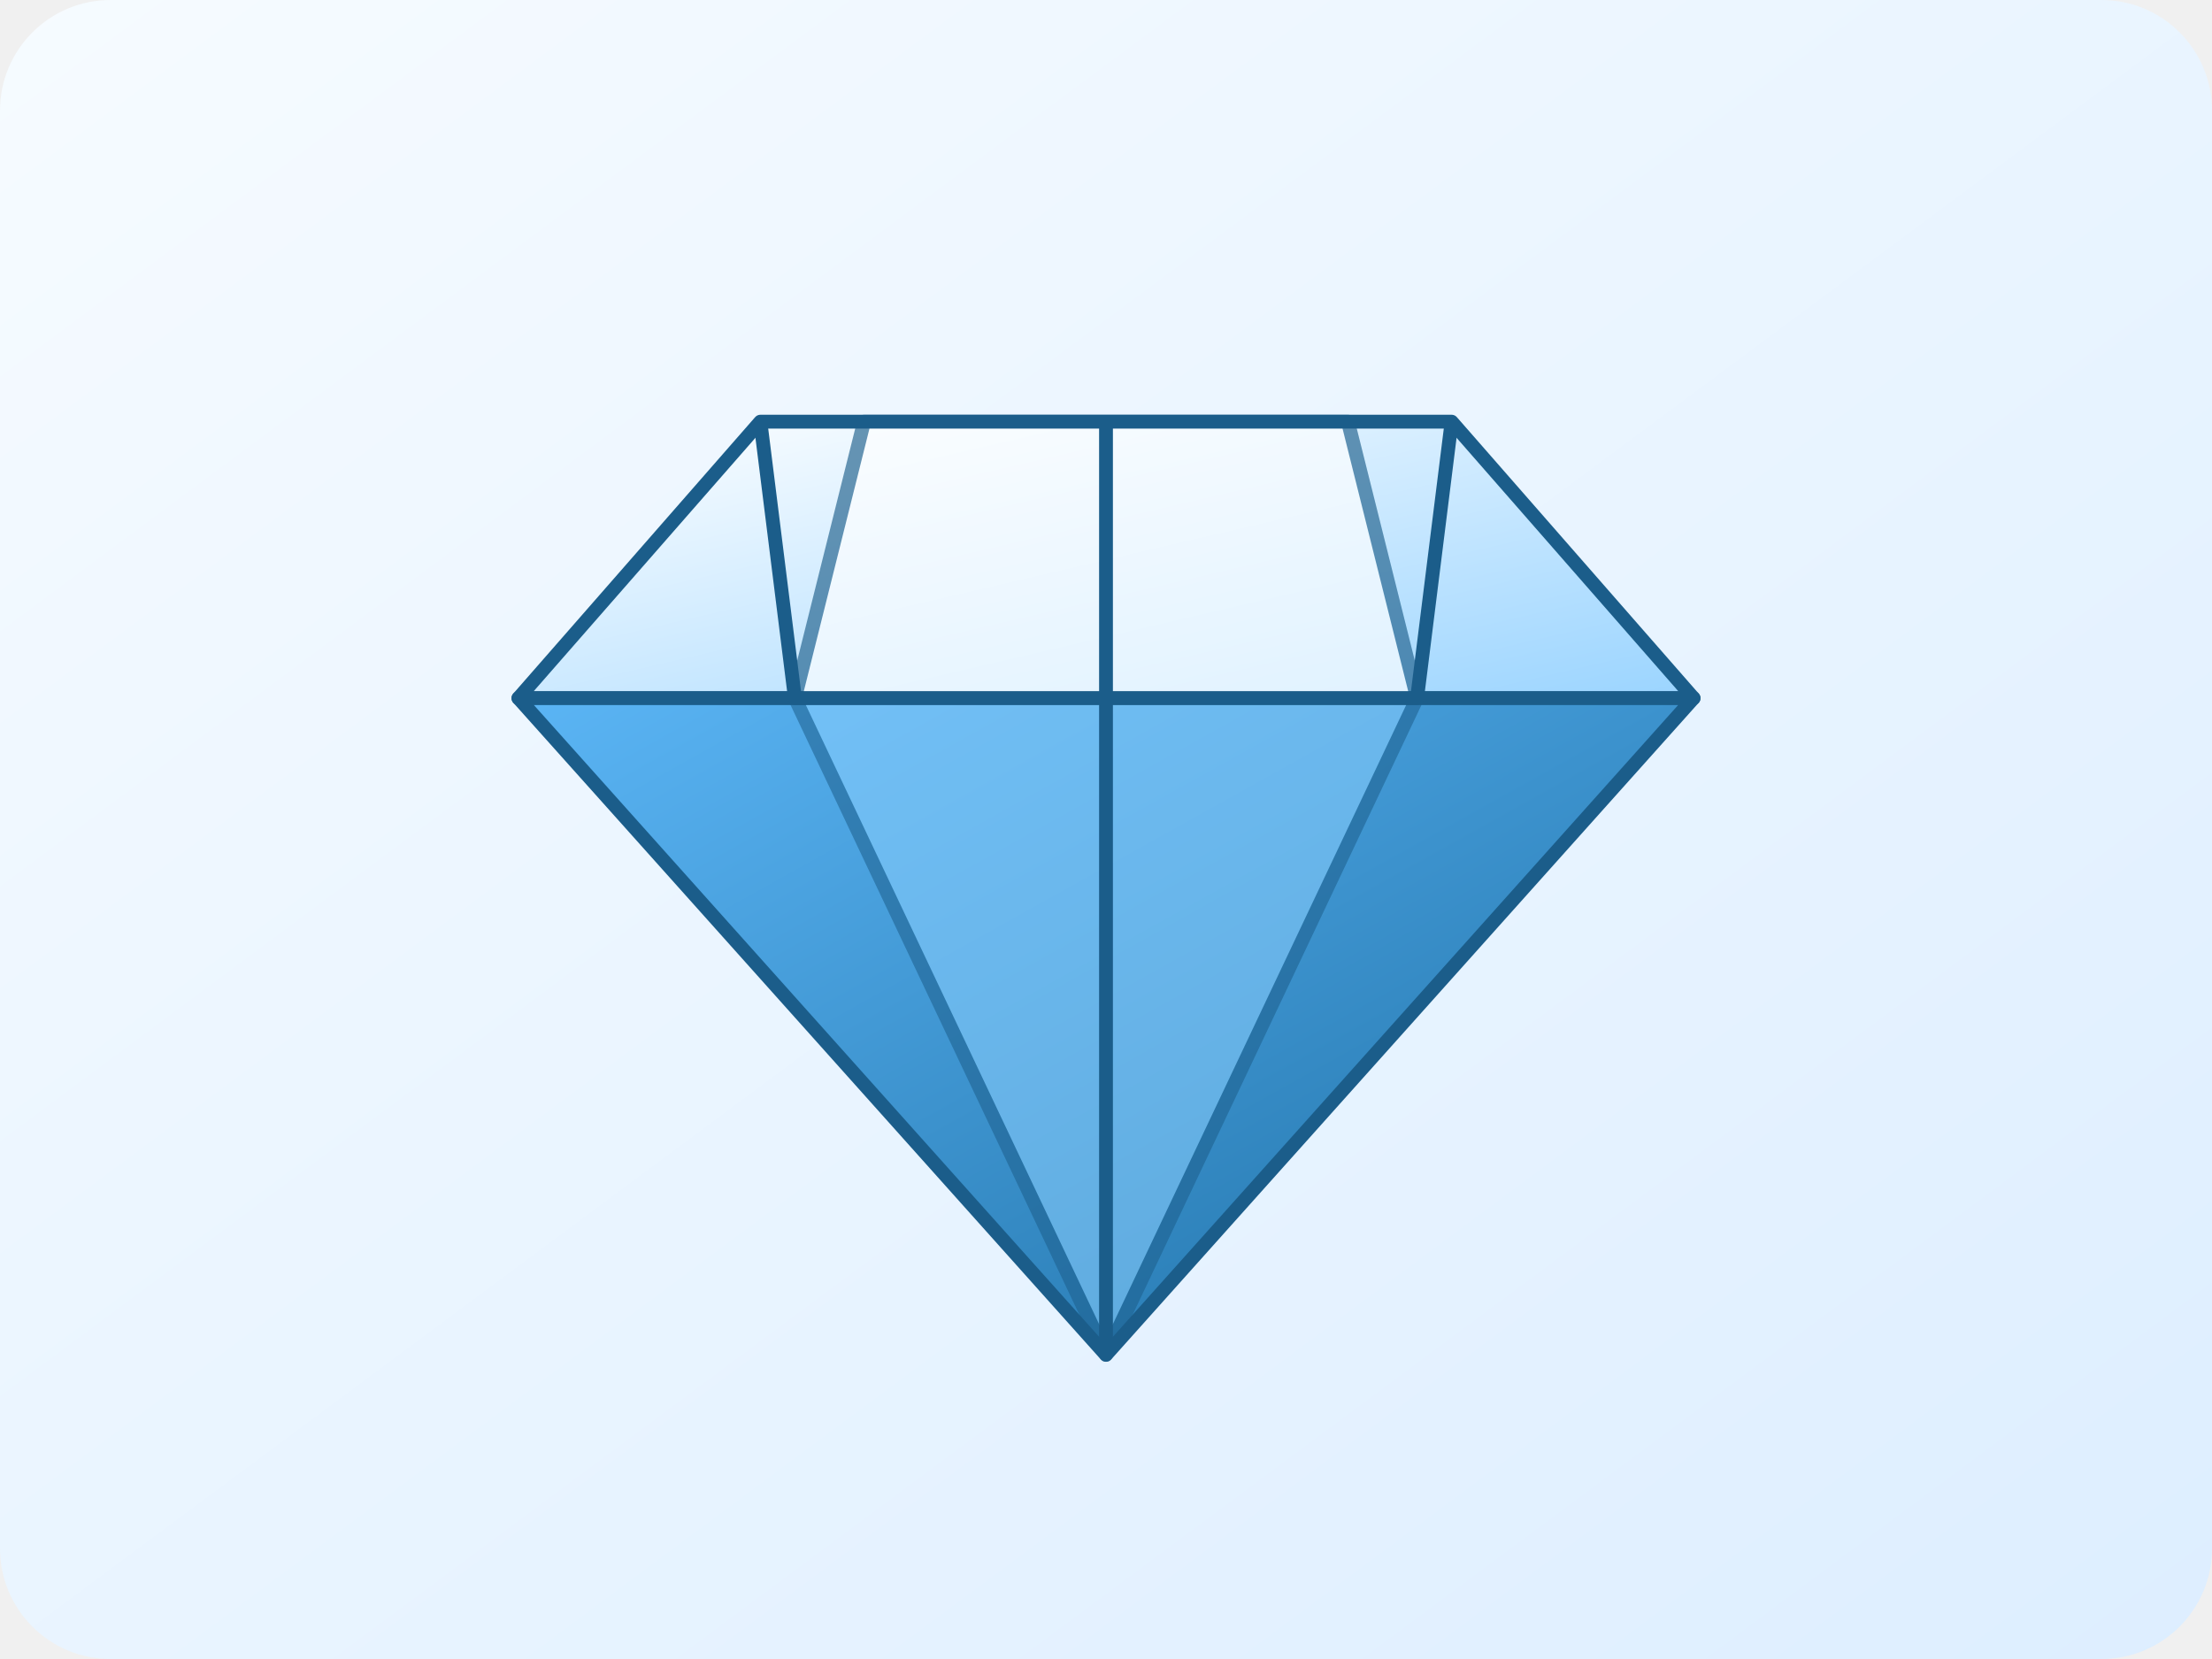
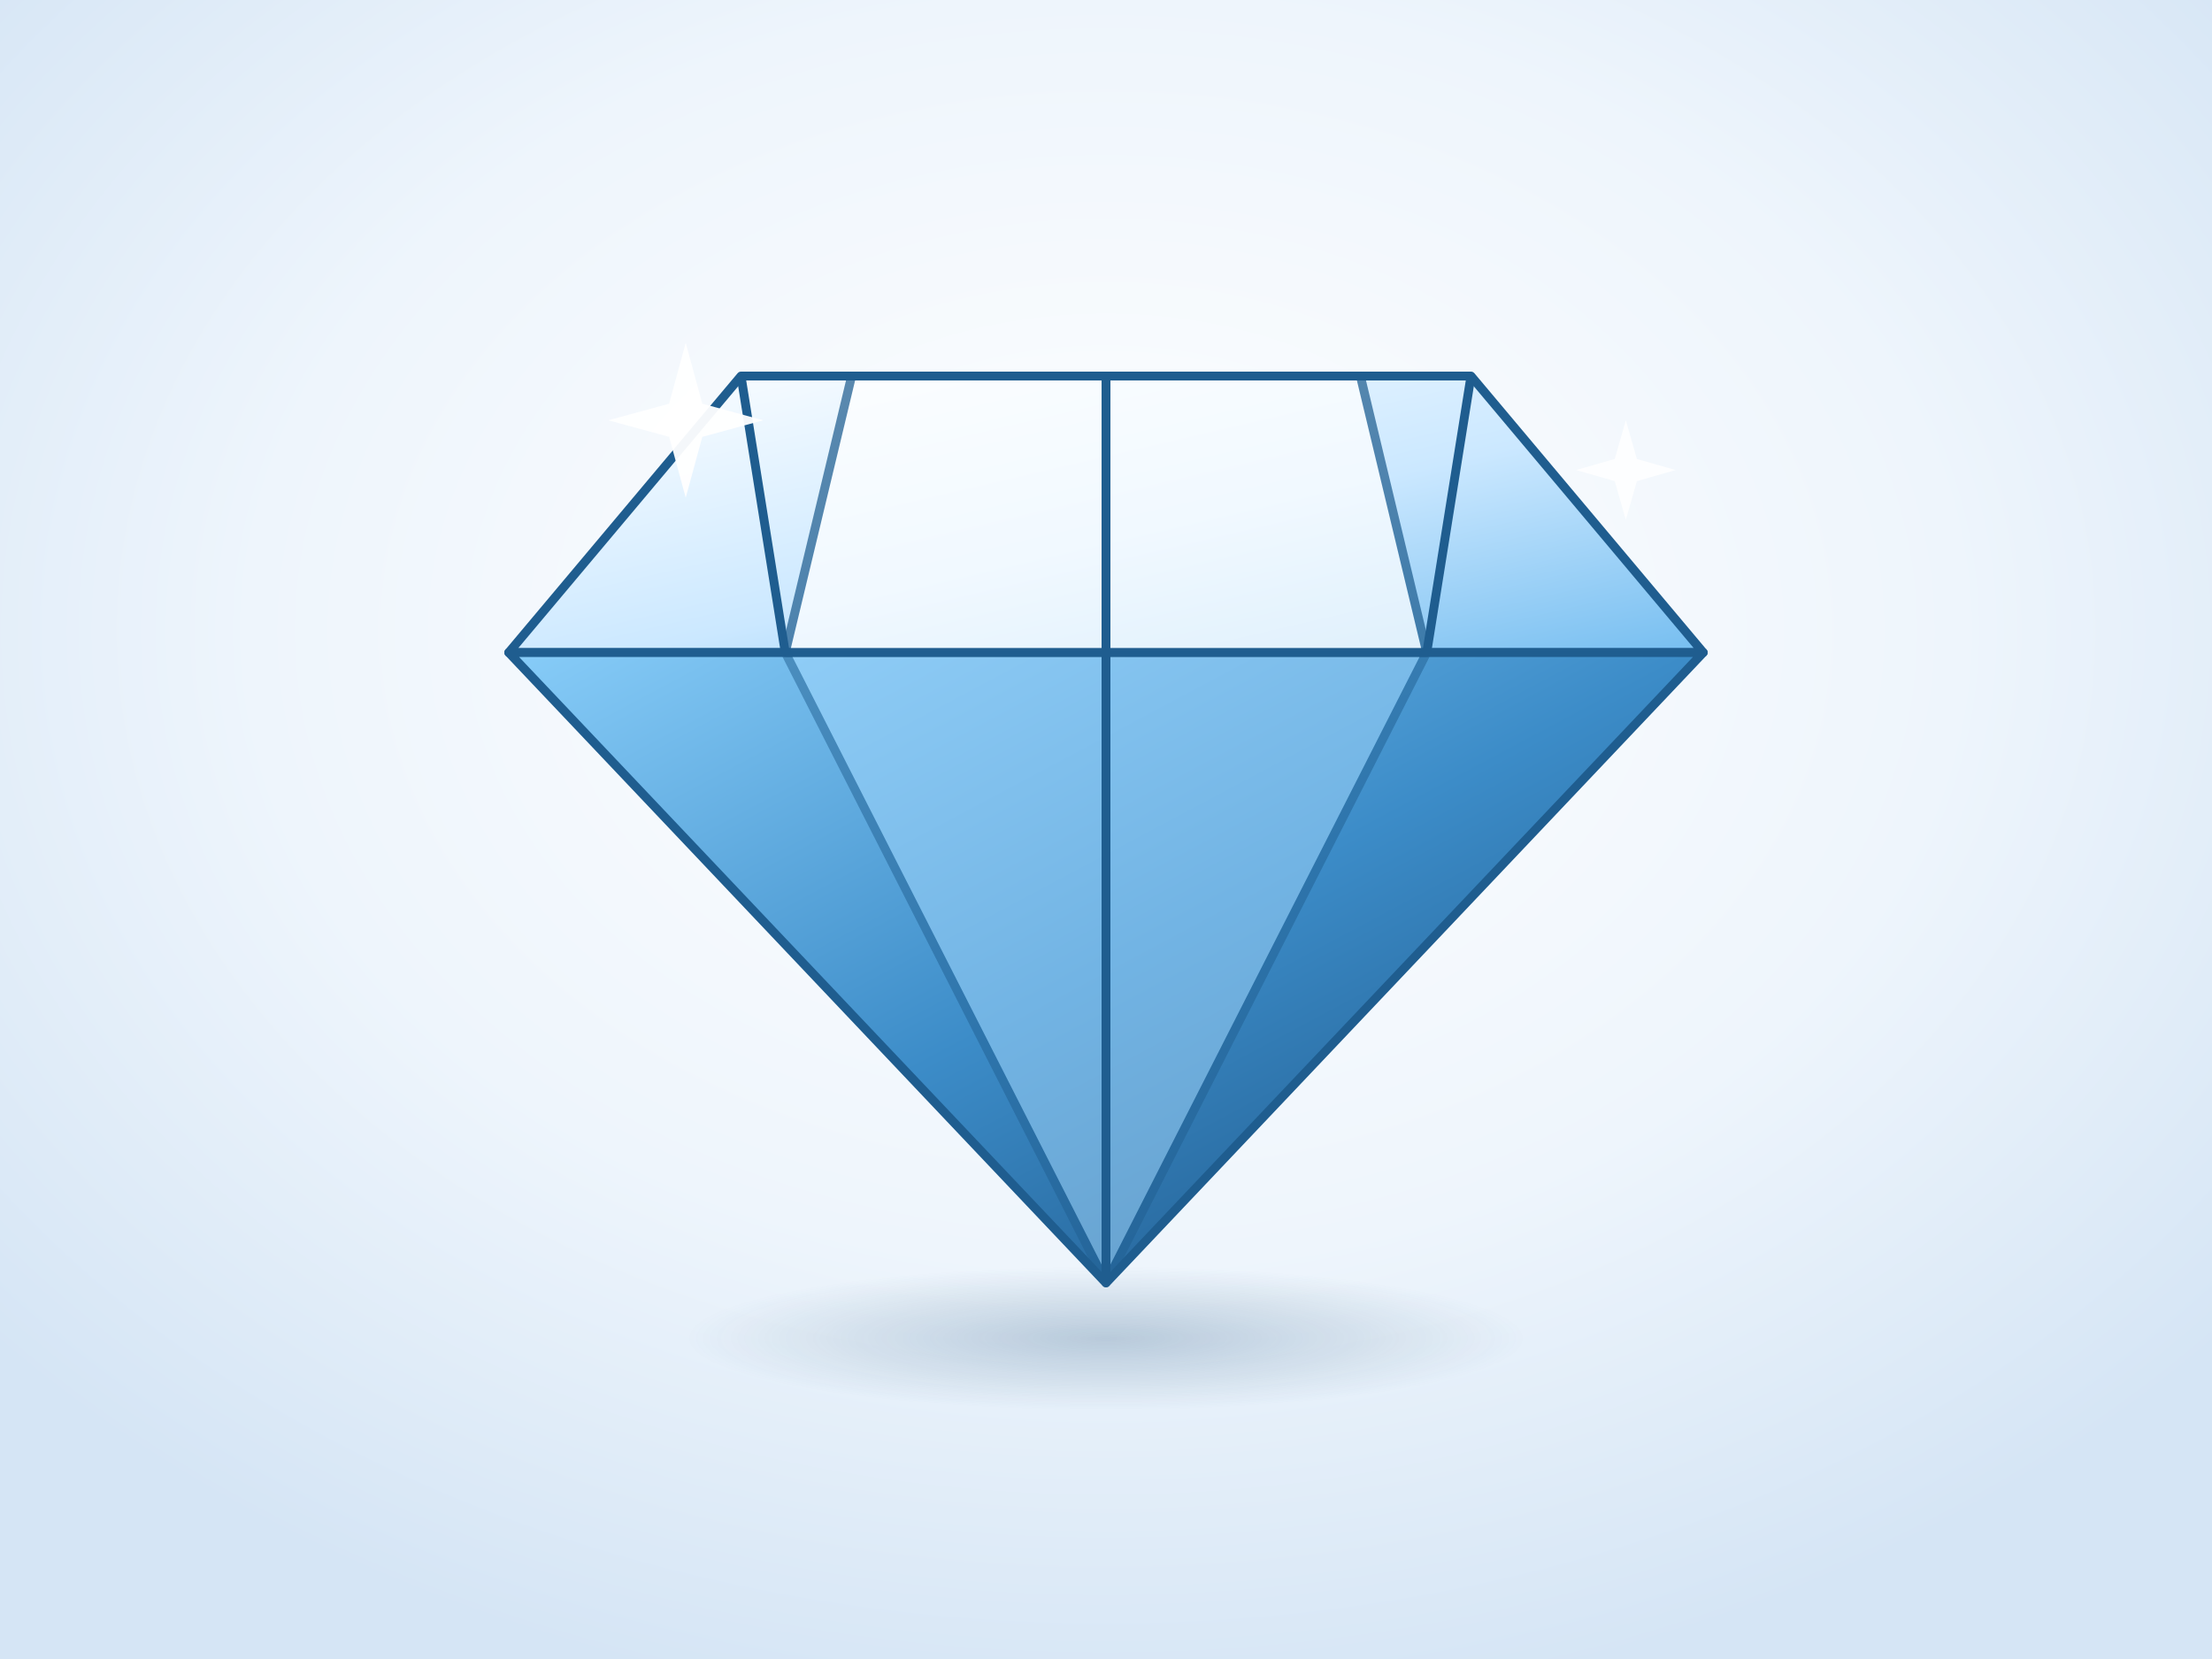
- <svg xmlns="http://www.w3.org/2000/svg" viewBox="0 0 320 240">
+ <svg xmlns="http://www.w3.org/2000/svg" viewBox="0 0 400 300">
  <defs>
-     <linearGradient id="bg" x1="0" y1="0" x2="1" y2="1">
-       <stop offset="0%" stop-color="#f6fbff" />
-       <stop offset="100%" stop-color="#ddeeff" />
+     <radialGradient id="studio" cx="50%" cy="38%" r="66%">
+       <stop offset="0%" stop-color="#ffffff" />
+       <stop offset="58%" stop-color="#eef5fc" />
+       <stop offset="100%" stop-color="#d5e5f5" />
+     </radialGradient>
+     <linearGradient id="crown" x1="0" y1="0" x2="1" y2="1">
+       <stop offset="0%" stop-color="#ffffff" />
+       <stop offset="55%" stop-color="#cbe8ff" />
+       <stop offset="100%" stop-color="#76bef0" />
    </linearGradient>
-     <linearGradient id="top" x1="0" y1="0" x2="1" y2="1">
-       <stop offset="0%" stop-color="#ffffff" />
-       <stop offset="100%" stop-color="#9ad4ff" />
+     <linearGradient id="pavilion" x1="0" y1="0" x2="1" y2="1">
+       <stop offset="0%" stop-color="#87ccf8" />
+       <stop offset="50%" stop-color="#3c8cc8" />
+       <stop offset="100%" stop-color="#174c7c" />
    </linearGradient>
-     <linearGradient id="bot" x1="0" y1="0" x2="1" y2="1">
-       <stop offset="0%" stop-color="#5bb5f5" />
-       <stop offset="100%" stop-color="#1d6fa5" />
-     </linearGradient>
+     <radialGradient id="shadow" cx="50%" cy="50%" r="50%">
+       <stop offset="0%" stop-color="#194a73" stop-opacity="0.24" />
+       <stop offset="100%" stop-color="#194a73" stop-opacity="0" />
+     </radialGradient>
  </defs>
-   <rect width="320" height="240" rx="16" fill="url(#bg)" />
-   <g transform="translate(0,6)" stroke="#1b5d8a" stroke-width="2" stroke-linejoin="round">
-     <polygon points="110,55 210,55 245,95 75,95" fill="url(#top)" />
-     <polygon points="75,95 245,95 160,190" fill="url(#bot)" />
-     <polygon points="125,55 195,55 205,95 115,95" fill="#ffffff" opacity="0.65" />
-     <polygon points="115,95 205,95 160,190" fill="#8ad0ff" opacity="0.55" />
-     <line x1="110" y1="55" x2="115" y2="95" />
-     <line x1="210" y1="55" x2="205" y2="95" />
-     <line x1="160" y1="55" x2="160" y2="190" />
+   <rect width="400" height="300" fill="url(#studio)" />
+   <ellipse cx="200" cy="242" rx="76" ry="13" fill="url(#shadow)" />
+   <g stroke="#1f5d8f" stroke-width="1.6" stroke-linejoin="round">
+     <polygon points="134,68 266,68 308,118 92,118" fill="url(#crown)" />
+     <polygon points="92,118 308,118 200,232" fill="url(#pavilion)" />
+     <polygon points="154,68 246,68 258,118 142,118" fill="#ffffff" opacity="0.72" />
+     <polygon points="142,118 258,118 200,232" fill="#a8dcff" opacity="0.5" />
+     <line x1="134" y1="68" x2="142" y2="118" />
+     <line x1="266" y1="68" x2="258" y2="118" />
+     <line x1="200" y1="68" x2="200" y2="232" />
  </g>
+   <path d="M124,62 L127,73 L138,76 L127,79 L124,90 L121,79 L110,76 L121,73 Z" fill="#ffffff" opacity="0.95" />
+   <path d="M294,76 L296,83 L303,85 L296,87 L294,94 L292,87 L285,85 L292,83 Z" fill="#ffffff" opacity="0.85" />
</svg>
